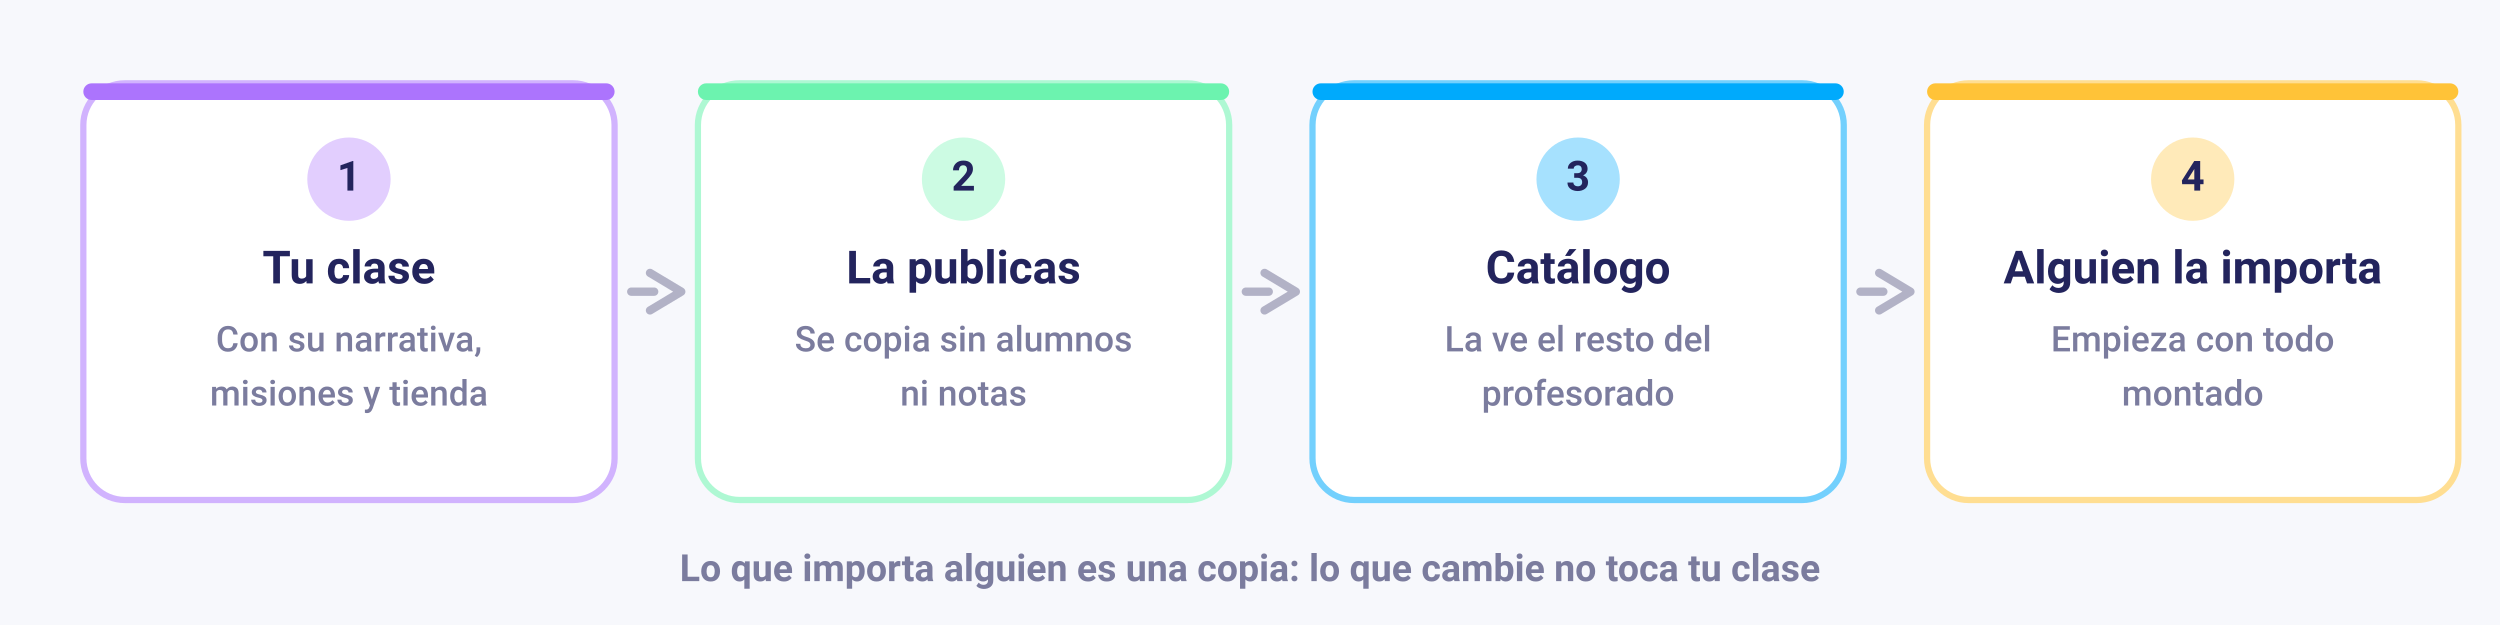
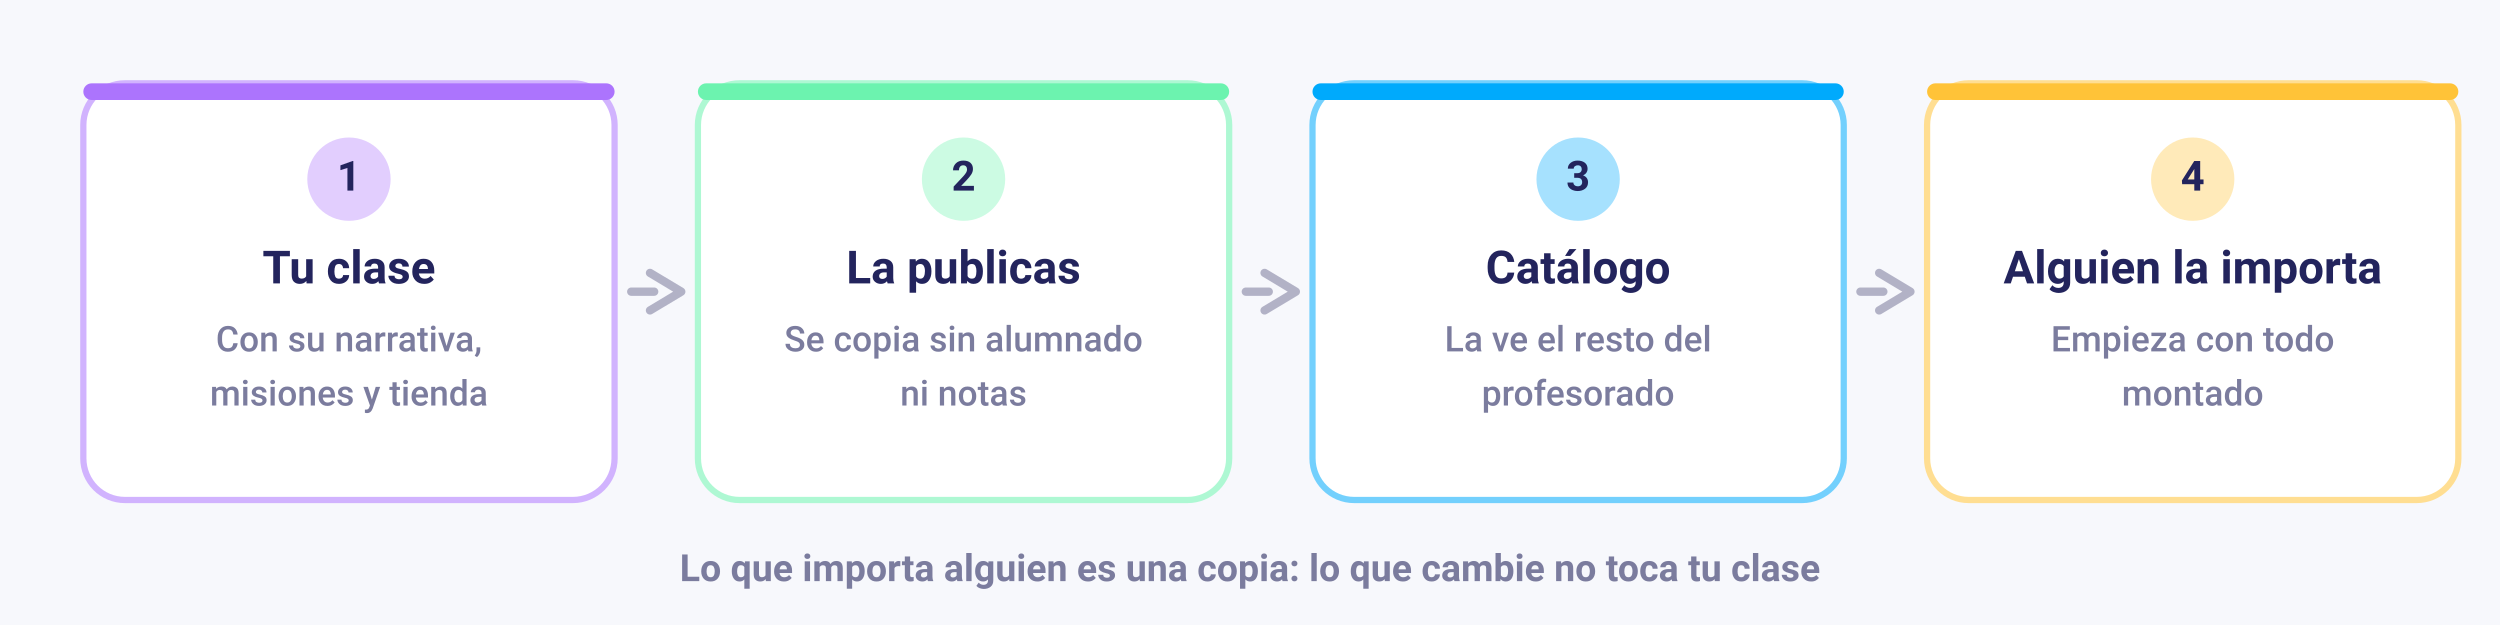
<svg xmlns="http://www.w3.org/2000/svg" viewBox="0 0 1200 300" width="1200" height="300" role="img">
  <rect x="0" y="0" width="1200" height="300" rx="0" fill="#F7F8FC" />
  <rect x="40" y="40" width="255" height="200" rx="20" fill="#FFFFFF" stroke="#D1B3FE" stroke-width="3" />
  <rect x="40" y="40" width="255" height="8" rx="4" fill="#AC74FD" />
  <circle cx="167.5" cy="86" r="20" fill="#E2CEFE" />
  <text x="167.5" y="86" font-family="-apple-system, BlinkMacSystemFont, 'Segoe UI', Roboto, 'Helvetica Neue', Arial, sans-serif" font-size="20" font-weight="700" fill="#23245D" text-anchor="middle" dominant-baseline="middle">1</text>
  <text x="167.5" y="130" font-family="-apple-system, BlinkMacSystemFont, 'Segoe UI', Roboto, 'Helvetica Neue', Arial, sans-serif" font-size="22" font-weight="700" fill="#23245D" text-anchor="middle" dominant-baseline="middle">Tu clase</text>
  <text x="167.5" y="164" font-family="-apple-system, BlinkMacSystemFont, 'Segoe UI', Roboto, 'Helvetica Neue', Arial, sans-serif" font-size="17" font-weight="500" fill="#7B7C9E" text-anchor="middle" dominant-baseline="middle">Con su narrativa,</text>
  <text x="167.5" y="190" font-family="-apple-system, BlinkMacSystemFont, 'Segoe UI', Roboto, 'Helvetica Neue', Arial, sans-serif" font-size="17" font-weight="500" fill="#7B7C9E" text-anchor="middle" dominant-baseline="middle">misiones y tienda</text>
  <path d="M303 140 H314" stroke="#B2B2C6" stroke-width="4" stroke-linecap="round" />
  <path d="M312 131 L327 140 L312 149" stroke="#B2B2C6" stroke-width="4" stroke-linecap="round" stroke-linejoin="round" fill="none" />
  <rect x="335" y="40" width="255" height="200" rx="20" fill="#FFFFFF" stroke="#AEF8D3" stroke-width="3" />
  <rect x="335" y="40" width="255" height="8" rx="4" fill="#6CF3AF" />
  <circle cx="462.5" cy="86" r="20" fill="#CCFBE3" />
  <text x="462.5" y="86" font-family="-apple-system, BlinkMacSystemFont, 'Segoe UI', Roboto, 'Helvetica Neue', Arial, sans-serif" font-size="20" font-weight="700" fill="#23245D" text-anchor="middle" dominant-baseline="middle">2</text>
  <text x="462.5" y="130" font-family="-apple-system, BlinkMacSystemFont, 'Segoe UI', Roboto, 'Helvetica Neue', Arial, sans-serif" font-size="22" font-weight="700" fill="#23245D" text-anchor="middle" dominant-baseline="middle">La publicas</text>
-   <text x="462.5" y="164" font-family="-apple-system, BlinkMacSystemFont, 'Segoe UI', Roboto, 'Helvetica Neue', Arial, sans-serif" font-size="17" font-weight="500" fill="#7B7C9E" text-anchor="middle" dominant-baseline="middle">Se copia sin alumnos</text>
+   <text x="462.5" y="164" font-family="-apple-system, BlinkMacSystemFont, 'Segoe UI', Roboto, 'Helvetica Neue', Arial, sans-serif" font-size="17" font-weight="500" fill="#7B7C9E" text-anchor="middle" dominant-baseline="middle">Se copia sin alumnado</text>
  <text x="462.5" y="190" font-family="-apple-system, BlinkMacSystemFont, 'Segoe UI', Roboto, 'Helvetica Neue', Arial, sans-serif" font-size="17" font-weight="500" fill="#7B7C9E" text-anchor="middle" dominant-baseline="middle">ni notas</text>
  <path d="M598 140 H609" stroke="#B2B2C6" stroke-width="4" stroke-linecap="round" />
  <path d="M607 131 L622 140 L607 149" stroke="#B2B2C6" stroke-width="4" stroke-linecap="round" stroke-linejoin="round" fill="none" />
  <rect x="630" y="40" width="255" height="200" rx="20" fill="#FFFFFF" stroke="#73D0FD" stroke-width="3" />
  <rect x="630" y="40" width="255" height="8" rx="4" fill="#00AAFC" />
  <circle cx="757.5" cy="86" r="20" fill="#A6E1FE" />
  <text x="757.5" y="86" font-family="-apple-system, BlinkMacSystemFont, 'Segoe UI', Roboto, 'Helvetica Neue', Arial, sans-serif" font-size="20" font-weight="700" fill="#23245D" text-anchor="middle" dominant-baseline="middle">3</text>
  <text x="757.5" y="130" font-family="-apple-system, BlinkMacSystemFont, 'Segoe UI', Roboto, 'Helvetica Neue', Arial, sans-serif" font-size="22" font-weight="700" fill="#23245D" text-anchor="middle" dominant-baseline="middle">Catálogo</text>
  <text x="757.5" y="164" font-family="-apple-system, BlinkMacSystemFont, 'Segoe UI', Roboto, 'Helvetica Neue', Arial, sans-serif" font-size="17" font-weight="500" fill="#7B7C9E" text-anchor="middle" dominant-baseline="middle">La ve el resto del</text>
  <text x="757.5" y="190" font-family="-apple-system, BlinkMacSystemFont, 'Segoe UI', Roboto, 'Helvetica Neue', Arial, sans-serif" font-size="17" font-weight="500" fill="#7B7C9E" text-anchor="middle" dominant-baseline="middle">profesorado</text>
  <path d="M893 140 H904" stroke="#B2B2C6" stroke-width="4" stroke-linecap="round" />
  <path d="M902 131 L917 140 L902 149" stroke="#B2B2C6" stroke-width="4" stroke-linecap="round" stroke-linejoin="round" fill="none" />
  <rect x="925" y="40" width="255" height="200" rx="20" fill="#FFFFFF" stroke="#FFDE92" stroke-width="3" />
  <rect x="925" y="40" width="255" height="8" rx="4" fill="#FFC338" />
  <circle cx="1052.5" cy="86" r="20" fill="#FFEAB9" />
  <text x="1052.5" y="86" font-family="-apple-system, BlinkMacSystemFont, 'Segoe UI', Roboto, 'Helvetica Neue', Arial, sans-serif" font-size="20" font-weight="700" fill="#23245D" text-anchor="middle" dominant-baseline="middle">4</text>
  <text x="1052.5" y="130" font-family="-apple-system, BlinkMacSystemFont, 'Segoe UI', Roboto, 'Helvetica Neue', Arial, sans-serif" font-size="22" font-weight="700" fill="#23245D" text-anchor="middle" dominant-baseline="middle">Alguien la importa</text>
  <text x="1052.5" y="164" font-family="-apple-system, BlinkMacSystemFont, 'Segoe UI', Roboto, 'Helvetica Neue', Arial, sans-serif" font-size="17" font-weight="500" fill="#7B7C9E" text-anchor="middle" dominant-baseline="middle">Empieza con todo</text>
  <text x="1052.5" y="190" font-family="-apple-system, BlinkMacSystemFont, 'Segoe UI', Roboto, 'Helvetica Neue', Arial, sans-serif" font-size="17" font-weight="500" fill="#7B7C9E" text-anchor="middle" dominant-baseline="middle">montado</text>
  <text x="600" y="274" font-family="-apple-system, BlinkMacSystemFont, 'Segoe UI', Roboto, 'Helvetica Neue', Arial, sans-serif" font-size="18" font-weight="600" fill="#7B7C9E" text-anchor="middle" dominant-baseline="middle">Lo que importa alguien es una copia: lo que cambie no toca tu clase</text>
</svg>
